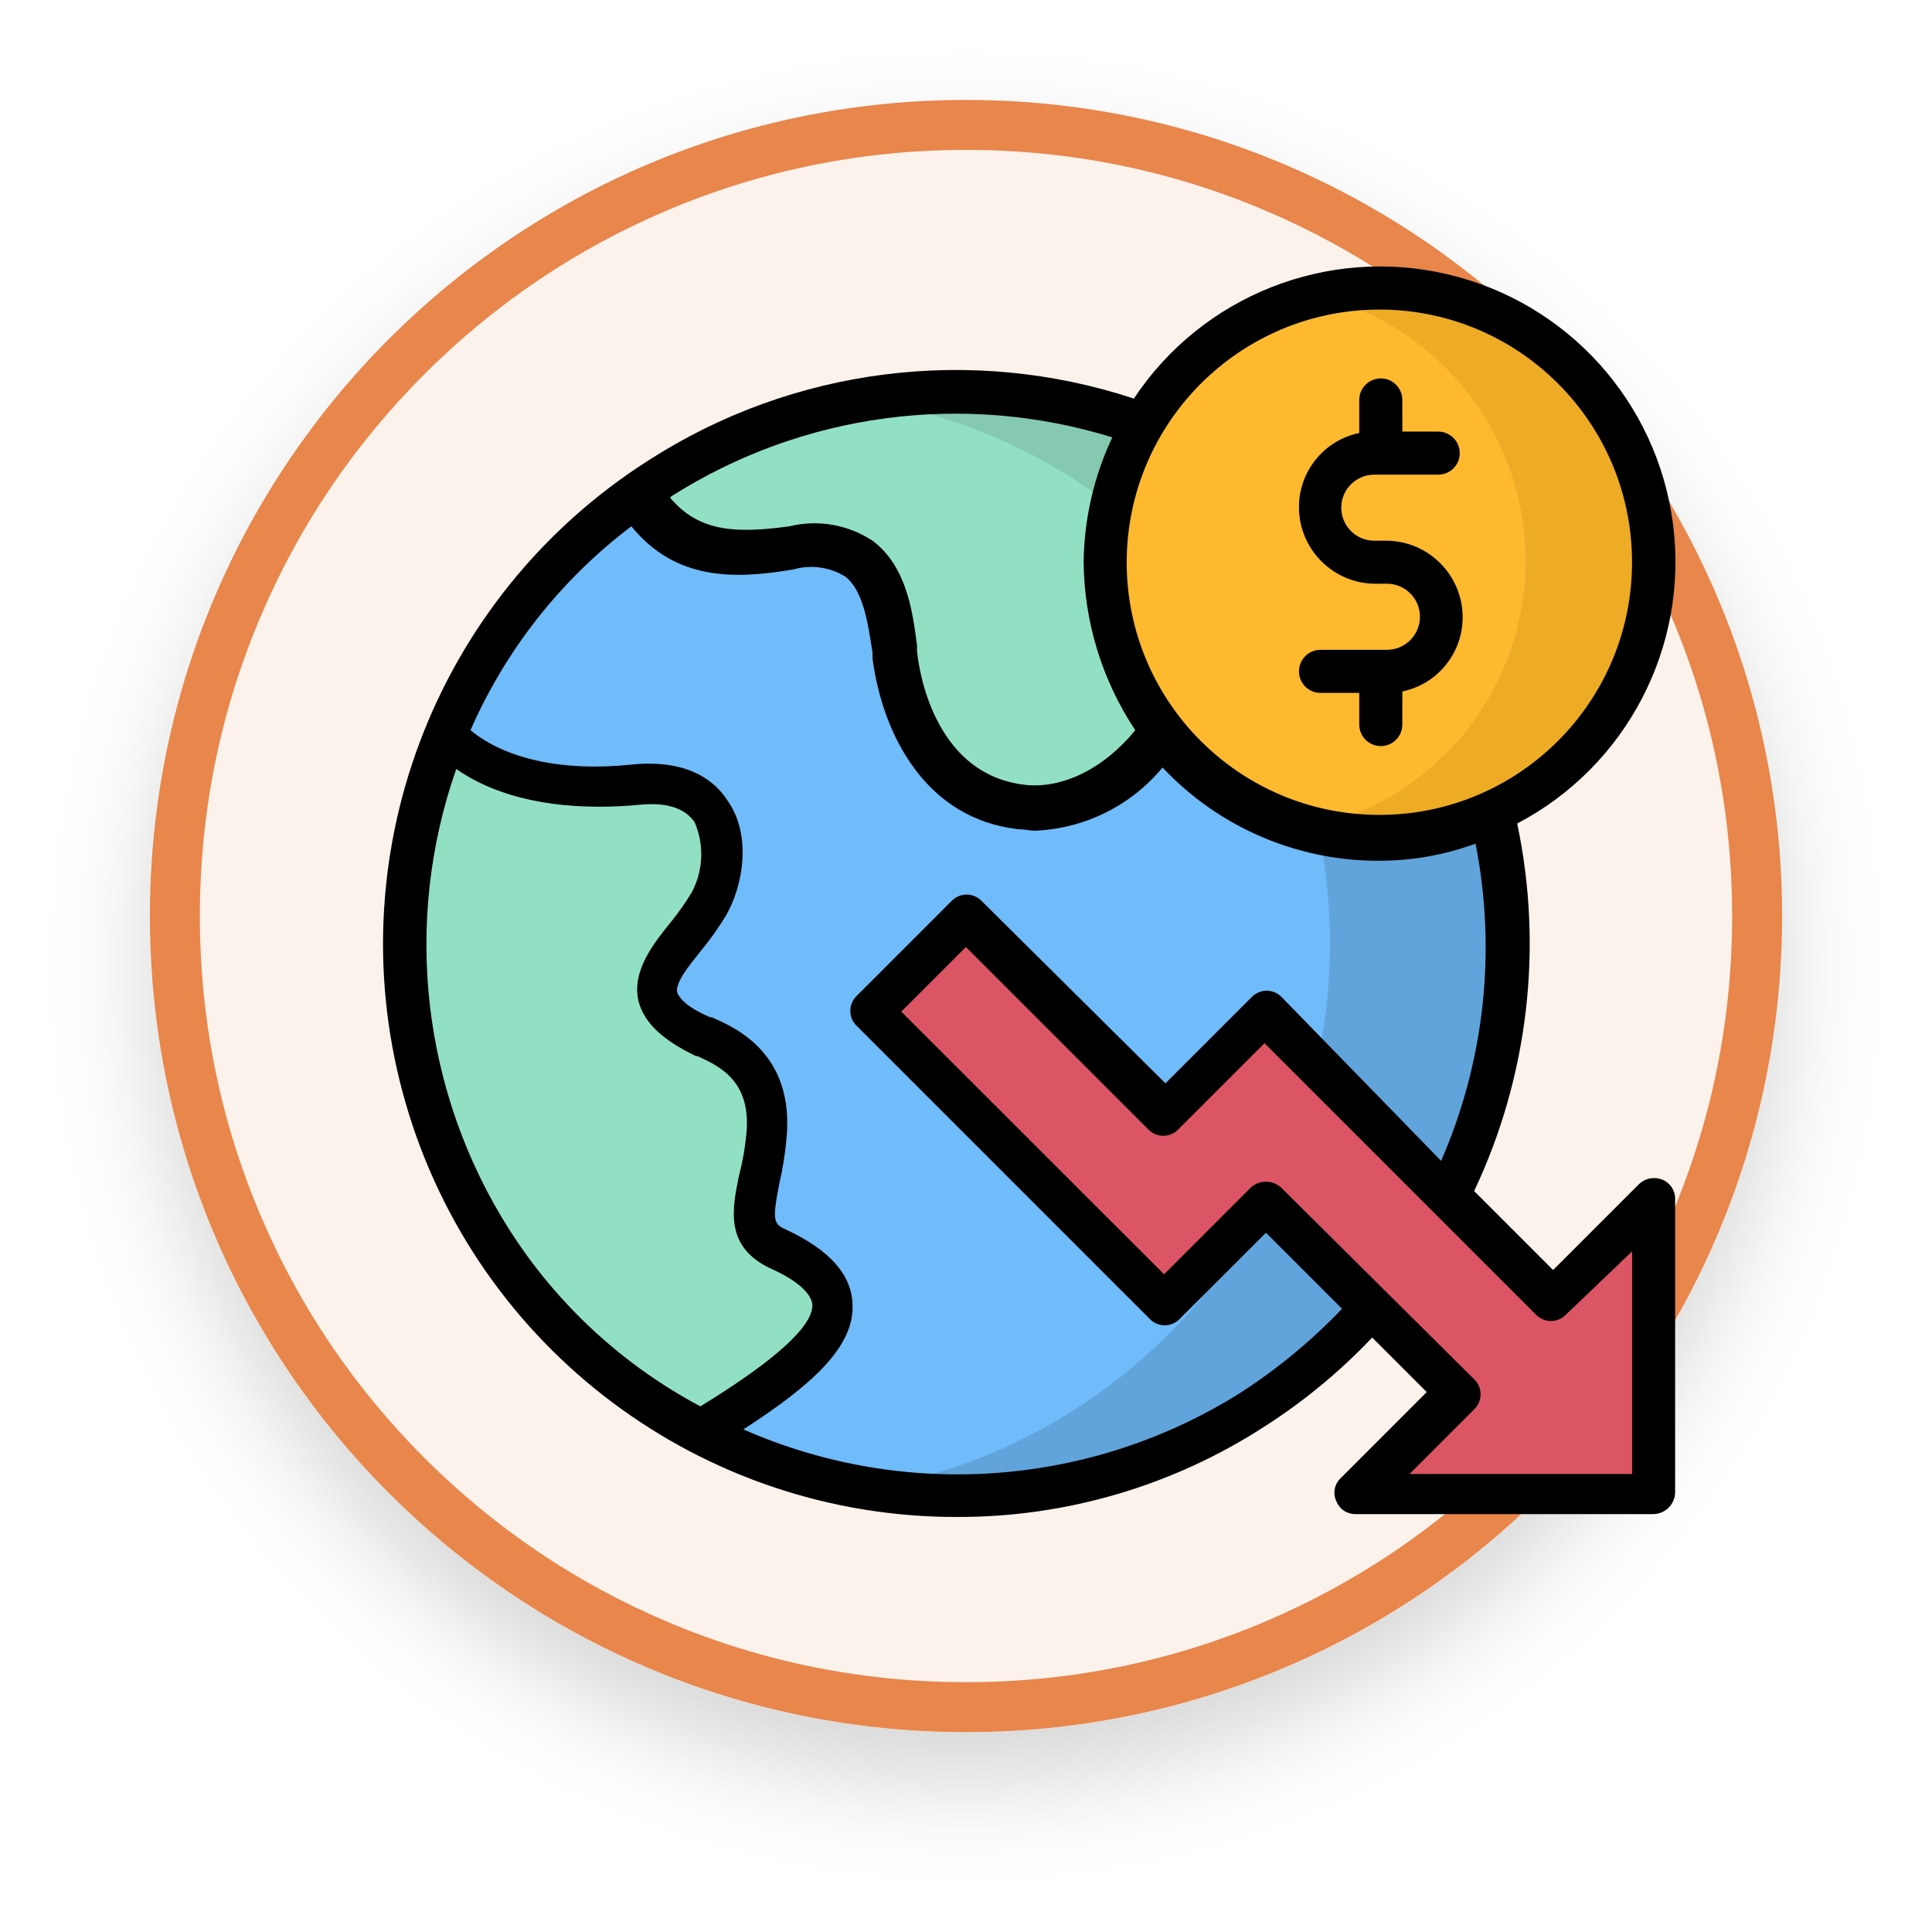
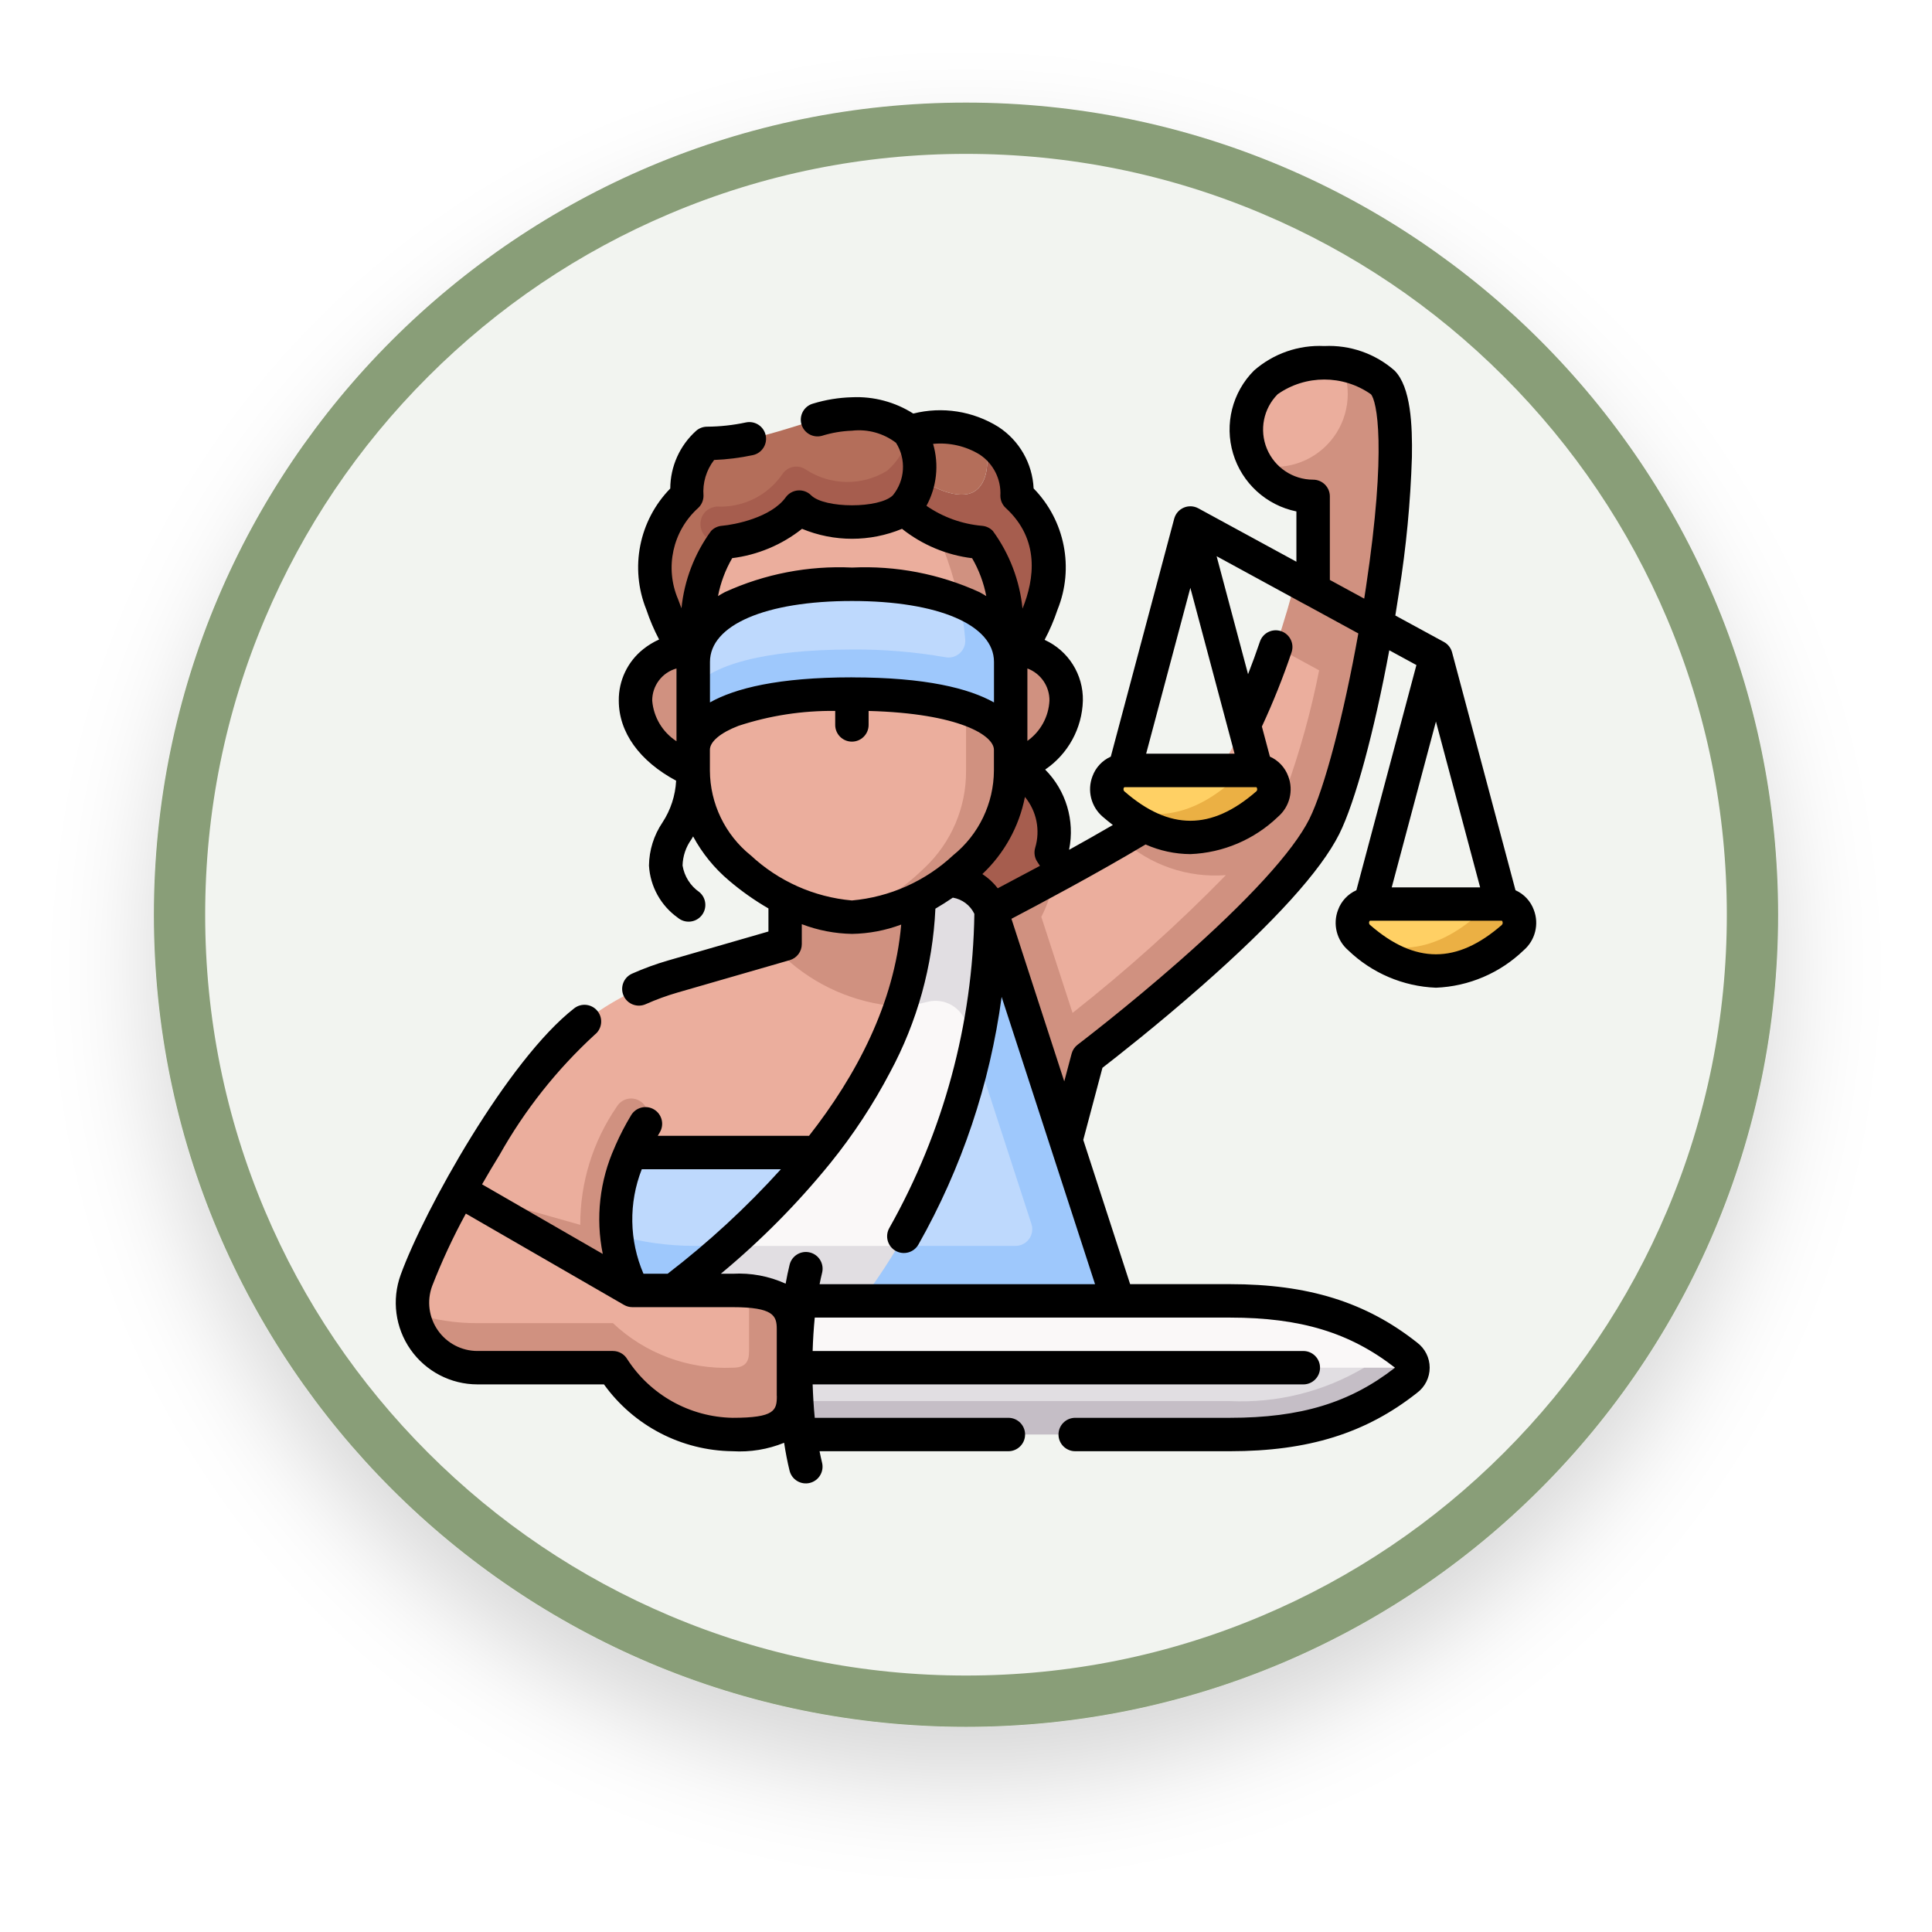
- <svg xmlns="http://www.w3.org/2000/svg" width="116" height="116" viewBox="0 0 116 116">
+ <svg xmlns="http://www.w3.org/2000/svg" width="113" height="113" viewBox="0 0 113 113">
  <defs>
-     <filter id="Trazado_978624" x="0" y="0" width="116" height="116" filterUnits="userSpaceOnUse">
+     <filter id="Trazado_982547" x="0" y="0" width="113" height="113" filterUnits="userSpaceOnUse">
      <feOffset dy="3" input="SourceAlpha" />
      <feGaussianBlur stdDeviation="3" result="blur" />
      <feFlood flood-opacity="0.161" />
      <feComposite operator="in" in2="blur" />
      <feComposite in="SourceGraphic" />
    </filter>
  </defs>
-   <g id="Grupo_1206979" data-name="Grupo 1206979" transform="translate(-158 -1159)">
-     <g id="Grupo_1205942" data-name="Grupo 1205942" transform="translate(-5 -2718)">
-       <g id="Grupo_1201782" data-name="Grupo 1201782" transform="translate(172 3883)">
-         <g id="Grupo_1171926" data-name="Grupo 1171926" transform="translate(0 0)">
-           <g id="Grupo_1171925" data-name="Grupo 1171925">
-             <g id="Grupo_1164524" data-name="Grupo 1164524">
-               <g id="Grupo_1144123" data-name="Grupo 1144123">
-                 <g transform="matrix(1, 0, 0, 1, -9, -6)" filter="url(#Trazado_978624)">
-                   <g id="Trazado_978624-2" data-name="Trazado 978624" transform="translate(9 6)" fill="#fcf2ec">
-                     <path d="M 49 96.5 C 42.587 96.5 36.366 95.245 30.511 92.768 C 24.855 90.376 19.775 86.951 15.412 82.588 C 11.05 78.225 7.625 73.145 5.232 67.489 C 2.756 61.634 1.5 55.413 1.5 49 C 1.5 42.587 2.756 36.366 5.232 30.511 C 7.625 24.855 11.05 19.775 15.412 15.412 C 19.775 11.05 24.855 7.625 30.511 5.232 C 36.366 2.756 42.587 1.5 49 1.5 C 55.413 1.5 61.634 2.756 67.489 5.232 C 73.145 7.625 78.225 11.05 82.588 15.412 C 86.951 19.775 90.376 24.855 92.768 30.511 C 95.245 36.366 96.5 42.587 96.5 49 C 96.5 55.413 95.245 61.634 92.768 67.489 C 90.376 73.145 86.951 78.225 82.588 82.588 C 78.225 86.951 73.145 90.376 67.489 92.768 C 61.634 95.245 55.413 96.5 49 96.5 Z" stroke="none" />
-                     <path d="M 49 3 C 42.789 3 36.765 4.216 31.096 6.614 C 25.618 8.93 20.699 12.248 16.473 16.473 C 12.248 20.699 8.93 25.618 6.614 31.096 C 4.216 36.765 3 42.789 3 49 C 3 55.211 4.216 61.235 6.614 66.905 C 8.93 72.382 12.248 77.302 16.473 81.527 C 20.699 85.753 25.618 89.07 31.096 91.387 C 36.765 93.784 42.789 95 49 95 C 55.211 95 61.235 93.784 66.905 91.387 C 72.382 89.07 77.302 85.753 81.527 81.527 C 85.753 77.302 89.07 72.382 91.387 66.905 C 93.784 61.235 95 55.211 95 49 C 95 42.789 93.784 36.765 91.387 31.096 C 89.07 25.618 85.753 20.699 81.527 16.473 C 77.302 12.248 72.382 8.93 66.905 6.614 C 61.235 4.216 55.211 3 49 3 M 49 0 C 76.062 0 98 21.938 98 49 C 98 76.062 76.062 98 49 98 C 21.938 98 0 76.062 0 49 C 0 21.938 21.938 0 49 0 Z" stroke="none" fill="#e8864c" />
+   <g id="Grupo_1222530" data-name="Grupo 1222530" transform="translate(9 6)">
+     <g id="Grupo_1208010" data-name="Grupo 1208010" transform="translate(0 0)">
+       <g id="Grupo_1202142" data-name="Grupo 1202142" transform="translate(0 0)">
+         <g id="Grupo_1201923" data-name="Grupo 1201923">
+           <g id="Grupo_1176928" data-name="Grupo 1176928" transform="translate(0)">
+             <g id="Grupo_1172322" data-name="Grupo 1172322">
+               <g id="Grupo_1164700" data-name="Grupo 1164700">
+                 <g id="Grupo_1160931" data-name="Grupo 1160931">
+                   <g id="Grupo_1160749" data-name="Grupo 1160749">
+                     <g id="Grupo_1158891" data-name="Grupo 1158891">
+                       <g id="Grupo_1157406" data-name="Grupo 1157406">
+                         <g id="Grupo_1155793" data-name="Grupo 1155793">
+                           <g id="Grupo_1154704" data-name="Grupo 1154704">
+                             <g id="Grupo_1150790" data-name="Grupo 1150790">
+                               <g id="Grupo_1154214" data-name="Grupo 1154214" transform="translate(0)">
+                                 <g id="Grupo_1152583" data-name="Grupo 1152583">
+                                   <g id="Grupo_1146973" data-name="Grupo 1146973">
+                                     <g id="Grupo_1146954" data-name="Grupo 1146954">
+                                       <g transform="matrix(1, 0, 0, 1, -9, -6)" filter="url(#Trazado_982547)">
+                                         <g id="Trazado_982547-2" data-name="Trazado 982547" transform="translate(9 6)" fill="#f2f4f0">
+                                           <path d="M 47.5 93.5 C 41.289 93.5 35.265 92.284 29.595 89.886 C 24.118 87.569 19.198 84.252 14.973 80.027 C 10.748 75.802 7.431 70.882 5.114 65.405 C 2.716 59.735 1.5 53.711 1.5 47.5 C 1.5 41.289 2.716 35.265 5.114 29.595 C 7.431 24.118 10.748 19.198 14.973 14.973 C 19.198 10.748 24.118 7.431 29.595 5.114 C 35.265 2.716 41.289 1.5 47.5 1.5 C 53.711 1.5 59.735 2.716 65.405 5.114 C 70.882 7.431 75.802 10.748 80.027 14.973 C 84.252 19.198 87.569 24.118 89.886 29.595 C 92.284 35.265 93.5 41.289 93.5 47.5 C 93.5 53.711 92.284 59.735 89.886 65.405 C 87.569 70.882 84.252 75.802 80.027 80.027 C 75.802 84.252 70.882 87.569 65.405 89.886 C 59.735 92.284 53.711 93.5 47.5 93.5 Z" stroke="none" />
+                                           <path d="M 47.5 3 C 41.491 3 35.664 4.176 30.18 6.496 C 24.881 8.737 20.122 11.946 16.034 16.034 C 11.946 20.121 8.737 24.881 6.496 30.179 C 4.176 35.664 3 41.491 3 47.5 C 3 53.509 4.176 59.336 6.496 64.82 C 8.737 70.119 11.946 74.878 16.034 78.966 C 20.122 83.054 24.881 86.263 30.18 88.504 C 35.664 90.824 41.491 92 47.5 92 C 53.509 92 59.336 90.824 64.82 88.504 C 70.119 86.263 74.878 83.054 78.966 78.966 C 83.054 74.878 86.263 70.119 88.504 64.82 C 90.824 59.336 92 53.509 92 47.5 C 92 41.491 90.824 35.664 88.504 30.179 C 86.263 24.881 83.054 20.121 78.966 16.034 C 74.878 11.946 70.119 8.737 64.82 6.496 C 59.336 4.176 53.509 3 47.5 3 M 47.5 0 C 73.734 0 95 21.266 95 47.5 C 95 73.733 73.734 95 47.5 95 C 21.266 95 0 73.733 0 47.5 C 0 21.266 21.266 0 47.5 0 Z" stroke="none" fill="#899e78" />
+                                         </g>
+                                       </g>
+                                     </g>
+                                   </g>
+                                 </g>
+                               </g>
+                             </g>
+                           </g>
+                         </g>
+                       </g>
+                     </g>
                  </g>
                </g>
              </g>
            </g>
          </g>
        </g>
      </g>
    </g>
-     <g id="Layer_35" transform="translate(175.994 1168.6)">
-       <g id="Grupo_1206978" data-name="Grupo 1206978" transform="translate(5.012 6.4)">
-         <g id="Grupo_1206969" data-name="Grupo 1206969" transform="translate(15.333 7.517)">
-           <path id="Trazado_1048858" data-name="Trazado 1048858" d="M54.35,35.446A16.392,16.392,0,0,1,50.9,25.361a15.874,15.874,0,0,1,2.241-8.275,32.972,32.972,0,0,0-29.05,3.276,11.231,11.231,0,0,0-1.293.862c2.414,3.879,5.862,3.707,9.224,3.189,5.517-.948,5.862,3.448,6.206,6.379.517,4.31,2.845,8.62,7.672,9.137,3.1.345,6.293-1.465,8.448-4.482Z" transform="translate(-22.8 -15.12)" fill="#92e0c4" fill-rule="evenodd" />
-         </g>
-         <g id="Grupo_1206970" data-name="Grupo 1206970" transform="translate(3.782 13.706)">
-           <path id="Trazado_1048859" data-name="Trazado 1048859" d="M69.568,64.366A33.231,33.231,0,0,0,72.241,41.35,16.469,16.469,0,0,1,52.5,36.523c-2.155,3.017-5.344,4.827-8.448,4.482-4.741-.517-7.069-4.827-7.672-9.137-.345-2.931-.69-7.327-6.206-6.379-3.362.6-6.81.69-9.224-3.189A32.732,32.732,0,0,0,9.4,36.7c2.586,2.758,7.068,3.448,11.379,3.1,5.948-.6,5.775,4.655,4.4,7.241-1.552,2.758-5.948,5.431-.345,7.931,1.379.6,4.224,1.81,3.793,6.12-.345,3.62-1.724,5.6.69,6.724,6.81,3.189,1.638,7.155-4.741,10.948a33.135,33.135,0,0,0,33.274-1.379,32.275,32.275,0,0,0,7.068-6.12l-6.379-6.379L52.414,71l-17.5-17.671L40.6,47.643l11.9,11.9,6.12-6.12Z" transform="translate(-9.4 -22.3)" fill="#70bbfa" fill-rule="evenodd" />
-         </g>
-         <g id="Grupo_1206971" data-name="Grupo 1206971" transform="translate(1.268 27.929)">
-           <path id="Trazado_1048860" data-name="Trazado 1048860" d="M28.22,63.195c.431-4.31-2.414-5.517-3.793-6.12-5.6-2.5-1.207-5.172.345-7.931,1.465-2.5,1.552-7.758-4.4-7.241-4.31.431-8.793-.259-11.379-3.1A33.214,33.214,0,0,0,11.67,69.315a32.5,32.5,0,0,0,12.5,11.465C30.548,76.9,35.72,72.936,28.91,69.832c-2.414-1.121-1.121-3.017-.69-6.637Z" transform="translate(-6.483 -38.8)" fill="#92e0c4" fill-rule="evenodd" />
-         </g>
-         <g id="Grupo_1206972" data-name="Grupo 1206972" transform="translate(29.039 7.566)">
-           <path id="Trazado_1048861" data-name="Trazado 1048861" d="M67.233,24.593A33.109,33.109,0,0,0,38.7,15.628,33.144,33.144,0,0,1,59.992,28.644c1.638-1.81,4.31-2.155,6.982-3.879Z" transform="translate(-38.7 -15.178)" fill="#84c9b0" fill-rule="evenodd" />
-         </g>
-         <g id="Grupo_1206973" data-name="Grupo 1206973" transform="translate(29.125 16.982)">
-           <path id="Trazado_1048862" data-name="Trazado 1048862" d="M72.074,31.962A35.237,35.237,0,0,0,67.333,26.1l-.259.172C64.4,28,61.73,28.255,60.092,30.151c.431.6.862,1.207,1.293,1.9A33.171,33.171,0,0,1,51.213,77.735,32.241,32.241,0,0,1,38.8,82.476,33.1,33.1,0,0,0,72.074,31.962Z" transform="translate(-38.8 -26.1)" fill="#60a4db" fill-rule="evenodd" />
-         </g>
-         <g id="Grupo_1206974" data-name="Grupo 1206974" transform="translate(43.349 1.293)">
-           <path id="Trazado_1048863" data-name="Trazado 1048863" d="M88.229,24.364a16.458,16.458,0,0,0-30.688-8.275A16.728,16.728,0,0,0,55.3,24.364,16.41,16.41,0,0,0,78.488,39.277a16.228,16.228,0,0,0,9.741-14.913Z" transform="translate(-55.3 -7.9)" fill="#ffb92f" fill-rule="evenodd" />
-         </g>
-         <g id="Grupo_1206975" data-name="Grupo 1206975" transform="translate(56.02 1.293)">
-           <path id="Trazado_1048864" data-name="Trazado 1048864" d="M90.257,24.364A16.463,16.463,0,0,0,73.793,7.9,18.261,18.261,0,0,0,70,8.331a16.4,16.4,0,0,1,0,31.894,18.261,18.261,0,0,0,3.793.431A16.209,16.209,0,0,0,90.257,24.364Z" transform="translate(-70 -7.9)" fill="#edab26" fill-rule="evenodd" />
-         </g>
-         <g id="Grupo_1206976" data-name="Grupo 1206976" transform="translate(29.298 39.049)">
-           <path id="Trazado_1048865" data-name="Trazado 1048865" d="M56.585,63.51,44.775,51.7,39,57.389,56.585,74.974l6.12-6.12,6.379,6.379L74.256,80.4l-6.12,6.034H85.98V68.6l-6.034,6.12-6.293-6.293L62.705,57.475Z" transform="translate(-39 -51.7)" fill="#db5565" fill-rule="evenodd" />
-         </g>
-         <g id="Grupo_1206977" data-name="Grupo 1206977">
-           <path id="Trazado_1048866" data-name="Trazado 1048866" d="M81.807,61.224a1.315,1.315,0,0,0-1.379.259l-5.172,5.172-4.741-4.741A34.806,34.806,0,0,0,73.1,39.846,17.737,17.737,0,1,0,50.085,14.331a34.1,34.1,0,0,0-29.136,3.707A34.409,34.409,0,0,0,39.482,81.481a33.768,33.768,0,0,0,18.447-5.431,34.376,34.376,0,0,0,6.465-5.344l3.276,3.276L62.5,79.154a1.192,1.192,0,0,0-.259,1.379,1.22,1.22,0,0,0,1.207.776H81.29a1.326,1.326,0,0,0,1.293-1.293V62.345a1.227,1.227,0,0,0-.776-1.121ZM64.825,8.986A15.171,15.171,0,1,1,49.654,24.157,15.194,15.194,0,0,1,64.825,8.986ZM48.792,16.658a18.069,18.069,0,0,0-1.724,7.5,18.567,18.567,0,0,0,3.1,10.086c-1.9,2.327-4.4,3.534-6.637,3.276-5.172-.6-6.293-6.293-6.465-8.017v-.345c-.259-1.983-.6-4.741-2.672-6.293a6.33,6.33,0,0,0-5-.862c-3.189.431-5.431.345-7.155-1.724l.086-.086a31.826,31.826,0,0,1,26.464-3.534Zm-36.2,47.583A31.921,31.921,0,0,1,9.4,36.57c3.448,2.414,8.189,2.414,10.948,2.155q2.457-.259,3.362,1.034a4.862,4.862,0,0,1-.172,4.224,16.039,16.039,0,0,1-1.207,1.724c-1.121,1.379-2.414,3.017-1.983,4.827.345,1.293,1.465,2.327,3.448,3.276h.086c1.293.6,3.276,1.465,2.931,4.741a15.319,15.319,0,0,1-.431,2.414c-.431,2.069-.862,4.31,1.9,5.6,1.552.69,2.414,1.465,2.5,2.155.086,1.81-4.482,4.741-6.724,6.12a30.672,30.672,0,0,1-11.465-10.6ZM56.55,73.982a31.922,31.922,0,0,1-29.912,2.241c4.138-2.672,6.724-5,6.551-7.586-.086-1.724-1.379-3.189-3.965-4.4-.776-.345-.862-.517-.431-2.758a19.277,19.277,0,0,0,.431-2.672c.517-5.172-3.1-6.724-4.482-7.327h-.086c-1.638-.69-1.9-1.293-1.983-1.465-.172-.6.776-1.724,1.465-2.586A17.851,17.851,0,0,0,25.6,45.363c1.034-1.81,1.552-4.827.086-6.9-.776-1.207-2.414-2.5-5.775-2.155-4.138.431-7.586-.345-9.655-2.069A30.87,30.87,0,0,1,19.914,22c2.672,3.276,6.206,3.189,9.741,2.586a3.886,3.886,0,0,1,3.1.431c1.121.862,1.379,2.931,1.638,4.569v.345c.6,4.569,3.189,9.655,8.793,10.258.345,0,.6.086.948.086a10.479,10.479,0,0,0,7.672-3.793,17.769,17.769,0,0,0,12.93,5.6A16.787,16.787,0,0,0,70.6,41.053,32.093,32.093,0,0,1,68.532,60.1l-9.568-9.827a1.25,1.25,0,0,0-1.81,0l-5.172,5.172L40.948,44.5a1.249,1.249,0,0,0-1.81,0L33.448,50.19a1.25,1.25,0,0,0,0,1.81L51.033,69.585a1.249,1.249,0,0,0,1.81,0l5.172-5.172,4.569,4.569a33.842,33.842,0,0,1-6.034,5ZM80,78.9H66.636l3.879-3.879a1.25,1.25,0,0,0,0-1.81L58.964,61.741a1.353,1.353,0,0,0-1.9,0L51.9,66.913,36.12,51.138,40,47.259,50.947,58.207a1.25,1.25,0,0,0,1.81,0l5.172-5.172L74.221,69.327a1.25,1.25,0,0,0,1.81,0L80,65.534Z" transform="translate(-5.012 -6.4)" />
-           <path id="Trazado_1048867" data-name="Trazado 1048867" d="M73.972,30.492H70.093a1.293,1.293,0,0,0,0,2.586H72.42v1.9a1.293,1.293,0,1,0,2.586,0V32.992a4.543,4.543,0,0,0,3.62-4.482,4.6,4.6,0,0,0-4.569-4.569h-.69a1.983,1.983,0,1,1,0-3.965h3.793a1.293,1.293,0,0,0,0-2.586H75.006v-1.9a1.293,1.293,0,0,0-2.586,0v1.983a4.543,4.543,0,0,0-3.62,4.482,4.6,4.6,0,0,0,4.569,4.569h.69a1.984,1.984,0,1,1-.086,3.965Z" transform="translate(-13.814 -7.476)" />
-         </g>
+     <g id="blindfold_6333063_1_" data-name="blindfold_6333063 (1)" transform="translate(14.147 13.554)">
+       <g id="Grupo_1222685" data-name="Grupo 1222685" transform="translate(0.976 1.662)">
+         <path id="Trazado_1175797" data-name="Trazado 1175797" d="M239.238,191.93a4.206,4.206,0,1,0-7.45,1.239,4.206,4.206,0,1,0,7.45-1.239Z" transform="translate(-201.881 -163.284)" fill="#a65d4e" />
+         <path id="Trazado_1175798" data-name="Trazado 1175798" d="M111.017,143.743c-1.632-.742-3.375-2.127-3.375-4.089a3.155,3.155,0,0,1,3.375-3.028h18.567a3.044,3.044,0,0,1,3.244,3.028c0,1.962-1.612,3.347-3.244,4.089Z" transform="translate(-94.592 -119.892)" fill="#d09180" />
+         <path id="Trazado_1175799" data-name="Trazado 1175799" d="M387.392,8.26a5.436,5.436,0,0,0-4.411,1.072,3.909,3.909,0,0,0-.568,4.807C387.4,16.478,389.656,10.524,387.392,8.26Z" transform="translate(-333.064 -8.187)" fill="#ebae9d" />
+         <path id="Trazado_1175800" data-name="Trazado 1175800" d="M80.212,135.661H76.3a36.222,36.222,0,0,1-3.291,7.237,5.4,5.4,0,0,1-1.263,1.177s-.441,2.844-4.462,2.844c-1.342.782-2.732,1.554-3.952,2.218l-4.656,4.107H46.954l-5.91,1.706a15.37,15.37,0,0,0-5.173,2.634c-2.369,1.842-5.232,6.117-7.316,9.887l18.284,7.817L64.413,158.9c2.081-1.664,11.283-8.85,13.167-12.72a38.739,38.739,0,0,0,2.632-10.515Z" transform="translate(-25.809 -119.053)" fill="#ebae9d" />
+         <path id="Trazado_1175801" data-name="Trazado 1175801" d="M82.557,9.82a4.341,4.341,0,0,0-2.419-1.072,4.267,4.267,0,0,1-4.979,5.878,3.907,3.907,0,0,0,3.332,1.866A54.884,54.884,0,0,1,76.3,25.283l2.54,1.383A48.28,48.28,0,0,1,76.891,33.7H71.75a50.859,50.859,0,0,1-4.462,2.844,8.113,8.113,0,0,0,6.1,2.1,92.943,92.943,0,0,1-8.97,8.059L62.59,41.082a7.036,7.036,0,0,0,.746-2.323c-2.086,1.135-3.677,1.952-3.677,1.952l-4.226-2.375-7.833.435V42.68l-.646.186c.2.209.408.4.611.573a10.9,10.9,0,0,0,6.557,2.878,7.56,7.56,0,0,0,2.467-.463V57.749L38.566,54.87a14.355,14.355,0,0,1,.872-1.68.977.977,0,1,0-1.674-1.008A12.129,12.129,0,0,0,35.625,59.1l-7.07-2V64.91H61.17l4.138-15.572S76.689,40.706,79.143,35.8c2.29-4.579,5.652-23.739,3.413-25.978Z" transform="translate(-25.809 -8.675)" fill="#d09180" />
+         <path id="Trazado_1175802" data-name="Trazado 1175802" d="M110.51,368.219v-5.46H99.577a9.4,9.4,0,0,0-.824,4.826l2.236,1.937Z" transform="translate(-86.82 -316.564)" fill="#bed9fd" />
+         <path id="Trazado_1175803" data-name="Trazado 1175803" d="M99.071,399.8a10.515,10.515,0,0,0,.933,3.24l1.694.528,9.129-2.079v-1.055h-7.2A16.725,16.725,0,0,1,99.071,399.8Z" transform="translate(-87.138 -348.78)" fill="#9ec8fc" />
+         <path id="Trazado_1175804" data-name="Trazado 1175804" d="M164.384,285.148l-.939-8.1-4.375,2.61c-1.35,3.968-4.232,8.838-10.1,14.018l11.281,1.3A29.674,29.674,0,0,0,164.384,285.148Z" transform="translate(-130.534 -242.016)" fill="#faf8f8" />
+         <path id="Trazado_1175805" data-name="Trazado 1175805" d="M230.382,249.042l1.434,4.416v-11.1a2.68,2.68,0,0,0-2.515-1.756,2.591,2.591,0,0,0-1.6.81l-.106.309a19.388,19.388,0,0,1-1.089,6.238,7.209,7.209,0,0,0,1.58-.252A1.886,1.886,0,0,1,230.382,249.042Z" transform="translate(-197.967 -210.326)" fill="#e1dee2" />
+         <path id="Trazado_1175806" data-name="Trazado 1175806" d="M134.393,404.665H123.112q-1.464,1.291-3.181,2.606l-.692.528,9.6,2.994,5.55-4.825Z" transform="translate(-104.679 -353.01)" fill="#e1dee2" />
+         <path id="Trazado_1175807" data-name="Trazado 1175807" d="M235.065,329.763l-5.011-12.719a38.613,38.613,0,0,1-4.5,11.416Z" transform="translate(-197.143 -276.805)" fill="#bed9fd" />
+         <path id="Trazado_1175808" data-name="Trazado 1175808" d="M19.2,388.875a9.59,9.59,0,0,0,7.005,2.606,2.117,2.117,0,0,0,2.259-2.259l-1.3-3.53c-.3-.023-.625-.032-.956-.032H20.347l-10.12-5.843a41,41,0,0,0-2.515,5.259,3.779,3.779,0,0,0-.181,1.91,4.49,4.49,0,0,0,3.752,1.888Z" transform="translate(-7.48 -331.399)" fill="#ebae9d" />
+         <path id="Trazado_1175809" data-name="Trazado 1175809" d="M27.5,424.909v3.53c0,.577-.181.956-.956.956a9.589,9.589,0,0,1-7.005-2.606H11.614a11.9,11.9,0,0,1-3.752-.585,3.8,3.8,0,0,0,3.752,3.191h7.922a8.553,8.553,0,0,0,7.005,3.908c2.165,0,3.562-.292,3.562-2.259v-3.909C30.1,425.5,29,425.023,27.5,424.909Z" transform="translate(-7.812 -370.616)" fill="#d09180" />
+         <path id="Trazado_1175810" data-name="Trazado 1175810" d="M326.88,192.387a1.03,1.03,0,0,0,0-1.177H320.24a1.111,1.111,0,0,0-.633,1.965C322.3,194.809,324.583,194.385,326.88,192.387Z" transform="translate(-278.598 -167.365)" fill="#ffd064" />
+         <path id="Trazado_1175811" data-name="Trazado 1175811" d="M330.589,191.21h-1.074a1.13,1.13,0,0,1-.377.662c-2.3,2-4.588,2.386-6.9,1.3,2.979,2.592,6,2.592,8.982,0A1.111,1.111,0,0,0,330.589,191.21Z" transform="translate(-281.233 -167.365)" fill="#ebb044" />
+         <path id="Trazado_1175812" data-name="Trazado 1175812" d="M437.122,252.387a1.029,1.029,0,0,0,0-1.177h-6.641a1.111,1.111,0,0,0-.633,1.965C432.543,254.809,434.825,254.385,437.122,252.387Z" transform="translate(-374.477 -219.548)" fill="#ffd064" />
+         <path id="Trazado_1175813" data-name="Trazado 1175813" d="M440.831,251.21h-1.074a1.13,1.13,0,0,1-.377.662c-2.3,2-4.588,2.386-6.9,1.3,2.979,2.592,6,2.592,8.982,0A1.111,1.111,0,0,0,440.831,251.21Z" transform="translate(-377.112 -219.548)" fill="#ebb044" />
+         <path id="Trazado_1175814" data-name="Trazado 1175814" d="M150.806,78.57V72.215c0-4.3-1.662-8.223-4.507-10.229a19.743,19.743,0,0,0-3.473-.3c-6.351,0-9.283,2.721-9.283,2.721v7.8l.709.3s-.709,1.209-.709,4.843v1.21a7.389,7.389,0,0,0,2.727,5.7,10.9,10.9,0,0,0,6.557,2.878,10.479,10.479,0,0,0,5.544-2.878A7.728,7.728,0,0,0,150.806,78.57Z" transform="translate(-117.118 -54.719)" fill="#ebae9d" />
+         <path id="Trazado_1175815" data-name="Trazado 1175815" d="M214.081,66.392a12.1,12.1,0,0,0-5.81-2.424,19.342,19.342,0,0,1,3.2,10.229v6.354a7.728,7.728,0,0,1-2.436,5.7,14.681,14.681,0,0,1-4.241,2.878,10.9,10.9,0,0,0,6.557-2.878,7.389,7.389,0,0,0,2.727-5.7v-1.21c0-3.634-.709-4.843-.709-4.843l.709-.3Z" transform="translate(-179.091 -56.701)" fill="#d09180" />
+         <path id="Trazado_1175816" data-name="Trazado 1175816" d="M142.826,112.741a35.5,35.5,0,0,1,7.981.762s0-3.513-1.689-4.884a16.763,16.763,0,0,0-6.292-1c-6.253,0-9.283,2.013-9.283,4.541v1.543C135.183,112.963,137.582,112.741,142.826,112.741Z" transform="translate(-117.119 -94.666)" fill="#bed9fd" />
+         <path id="Trazado_1175817" data-name="Trazado 1175817" d="M152.109,118.825c0-1.441-.987-2.714-2.992-3.543a16.994,16.994,0,0,1,.333,2.233.977.977,0,0,1-1.153,1.039,30.414,30.414,0,0,0-5.472-.452c-5.244,0-8.3.945-9.283,2.267v3.6c0-1.817,3.031-3.263,9.283-3.263s9.283,1.446,9.283,3.263Z" transform="translate(-117.118 -101.329)" fill="#9ec8fc" />
+         <path id="Trazado_1175818" data-name="Trazado 1175818" d="M235.038,45.006a3.665,3.665,0,0,0-2-3.43c.448,1.314.307,2.7-.522,3.19s-2.486-.092-3.921-1.345l-.134,2.245c1.315,1.827,4.448,2.068,4.448,2.068,1.243,1.311,1.753,5.067,1.753,6.988C234.661,54.722,239.37,48.992,235.038,45.006Z" transform="translate(-199.67 -37.226)" fill="#a65d4e" />
+         <path id="Trazado_1175819" data-name="Trazado 1175819" d="M233.41,40.785c.828-.493.969-1.875.522-3.19a5.443,5.443,0,0,0-4.316-.273l-.126,2.118C230.924,40.694,232.58,41.28,233.41,40.785Z" transform="translate(-200.565 -33.246)" fill="#b46e5a" />
+         <path id="Trazado_1175820" data-name="Trazado 1175820" d="M124.807,35.465c1.626,1.285,4.977,1.228,5.959,0a3.783,3.783,0,0,0,.653-3.217,4.337,4.337,0,0,0-3.343-1.083c-2.208,0-5.018,1.723-8.471,1.723a3.8,3.8,0,0,0-1.19,3.063c-4.332,3.986.377,9.716.377,9.716,0-1.921.509-5.677,1.753-6.988C120.545,38.679,123.669,37.747,124.807,35.465Z" transform="translate(-102.369 -28.171)" fill="#b46e5a" />
+         <path id="Trazado_1175821" data-name="Trazado 1175821" d="M148.959,39.479a3.92,3.92,0,0,1-1.3,2.249,4.436,4.436,0,0,1-4.744-.08.976.976,0,0,0-1.366.265,4.386,4.386,0,0,1-3.839,1.9c-1.373.144-1.283,2.2.379,2.1,0,0,3.133-.241,4.448-2.068,1.176,1.176,5.007,1.158,6.166,0A3.6,3.6,0,0,0,148.959,39.479Z" transform="translate(-119.908 -35.402)" fill="#a65d4e" />
+         <path id="Trazado_1175822" data-name="Trazado 1175822" d="M210.607,278.594l-7.962-24.511a38.537,38.537,0,0,1-.939,8.2L205,272.423a.977.977,0,0,1-.929,1.278h-6.862c-.521.873-1.087,1.743-1.709,2.606l-2.538,3.522,3.193,1Z" transform="translate(-168.795 -222.047)" fill="#9ec8fc" />
+         <path id="Trazado_1175823" data-name="Trazado 1175823" d="M215.279,432.543c-2.824-2.234-5.94-3.2-10.339-3.2H179.791a29.813,29.813,0,0,0-.245,3.909l25.393,1.954,10.709-1.954A.9.9,0,0,0,215.279,432.543Z" transform="translate(-157.128 -374.471)" fill="#faf8f8" />
+         <path id="Trazado_1175824" data-name="Trazado 1175824" d="M212.794,459.341H179.546c0,.657.02,1.313.059,1.954,0,0,21.094,1.3,25.335,1.3A10.938,10.938,0,0,0,212.794,459.341Z" transform="translate(-157.128 -400.563)" fill="#e1dee2" />
+         <path id="Trazado_1175825" data-name="Trazado 1175825" d="M213.186,459.341a14.133,14.133,0,0,1-7.854,1.954H180c.041.674.1,1.332.187,1.954h25.148c4.4,0,7.515-.968,10.339-3.2a.9.9,0,0,0,.37-.707Z" transform="translate(-157.521 -400.563)" fill="#c5bec6" />
+       </g>
+       <g id="Grupo_1222686" data-name="Grupo 1222686" transform="translate(0.002 0.685)">
+         <path id="Trazado_1175826" data-name="Trazado 1175826" d="M66.564,33.664a2.016,2.016,0,0,0-1.072-1.149L61.783,18.6a.977.977,0,0,0-.477-.607l-2.842-1.547q.113-.688.218-1.382a62.565,62.565,0,0,0,.752-7.881c.031-1.854-.057-4.105-1.019-5.067A5.811,5.811,0,0,0,54.308.685,5.811,5.811,0,0,0,50.2,2.116a4.887,4.887,0,0,0,2.478,8.243V13.3l-5.737-3.123a.977.977,0,0,0-1.411.607L41.822,24.7a2.016,2.016,0,0,0-1.072,1.149,2.119,2.119,0,0,0,.593,2.362c.2.173.4.334.6.487-.848.494-1.718.986-2.552,1.448l-.007-.012a5.178,5.178,0,0,0-1.4-4.677,5.044,5.044,0,0,0,2.205-4.031A3.819,3.819,0,0,0,37.95,17.87a11.687,11.687,0,0,0,.758-1.77,6.6,6.6,0,0,0-1.4-7.086,4.548,4.548,0,0,0-2.06-3.6,6.436,6.436,0,0,0-4.979-.779,6.149,6.149,0,0,0-3.583-.954,8.575,8.575,0,0,0-2.276.37.977.977,0,1,0,.516,1.885,6.787,6.787,0,0,1,1.76-.3,3.57,3.57,0,0,1,2.575.71,2.632,2.632,0,0,1-.184,3.068c-.782.782-4,.782-4.784,0a.977.977,0,0,0-1.484.12c-.855,1.187-2.984,1.6-3.73,1.665a.977.977,0,0,0-.634.3,9.214,9.214,0,0,0-1.734,4.524c-.069-.172-.135-.349-.2-.532a4.7,4.7,0,0,1,1.17-5.328A.977.977,0,0,0,18,9.442a3.032,3.032,0,0,1,.621-2.093,13.476,13.476,0,0,0,2.258-.282.977.977,0,0,0-.395-1.914,11.171,11.171,0,0,1-2.272.249.977.977,0,0,0-.642.24,4.562,4.562,0,0,0-1.514,3.376,6.6,6.6,0,0,0-1.4,7.082,11.657,11.657,0,0,0,.747,1.749,4.339,4.339,0,0,0-.923.562,3.788,3.788,0,0,0-1.435,3.012c0,1.858,1.214,3.539,3.354,4.685a4.916,4.916,0,0,1-.8,2.445,4.6,4.6,0,0,0-.788,2.52A4.025,4.025,0,0,0,16.5,34.124a.977.977,0,1,0,1.258-1.5,2.351,2.351,0,0,1-.983-1.555,2.739,2.739,0,0,1,.523-1.539l.094-.163a8.89,8.89,0,0,0,2.106,2.588,15.568,15.568,0,0,0,2.3,1.624v1.349L15.94,36.62a16.425,16.425,0,0,0-2.12.774.977.977,0,1,0,.8,1.785,14.449,14.449,0,0,1,1.867-.682l6.556-1.893a.977.977,0,0,0,.706-.939V34.5a8.649,8.649,0,0,0,2.939.568,8.6,8.6,0,0,0,2.875-.545c-.4,4.63-2.634,8.834-5.391,12.356H15.326c.039-.066.076-.132.116-.2a.977.977,0,1,0-1.674-1.008,15.126,15.126,0,0,0-.908,1.748.953.953,0,0,0-.052.125,10.225,10.225,0,0,0-.7,6.243L5.048,49.717c.332-.58.675-1.159,1.023-1.723a28.447,28.447,0,0,1,5.567-7.03.977.977,0,1,0-1.2-1.543C6.556,42.441,1.66,51.227.289,55.005a4.778,4.778,0,0,0,4.489,6.412h7.4a9.4,9.4,0,0,0,7.522,3.909,6.893,6.893,0,0,0,3.015-.494c.088.578.194,1.128.319,1.633a.977.977,0,1,0,1.9-.47c-.053-.214-.1-.438-.147-.669H35.832a.977.977,0,0,0,0-1.954H24.507c-.063-.631-.1-1.288-.124-1.954h28.7a.977.977,0,0,0,0-1.954h-28.7c.02-.666.062-1.323.124-1.954H48.787c4.131,0,7.026.878,9.657,2.931-2.63,2.054-5.525,2.931-9.657,2.931H39.74a.977.977,0,0,0,0,1.954h9.047c4.586,0,7.961-1.053,10.945-3.413a1.834,1.834,0,0,0,0-2.946c-2.984-2.36-6.36-3.413-10.945-3.413H42.953l-2.741-8.437L41.334,42.9c.787-.608,3.2-2.494,5.784-4.768,4.278-3.762,6.992-6.759,8.067-8.907.933-1.867,2.052-6.032,2.925-10.745l1.587.864L56.186,32.515a2.016,2.016,0,0,0-1.072,1.149,2.119,2.119,0,0,0,.593,2.362,7.841,7.841,0,0,0,5.132,2.19,7.84,7.84,0,0,0,5.132-2.19,2.118,2.118,0,0,0,.593-2.362ZM54.634,9.479a.977.977,0,0,0-.977-.977,2.931,2.931,0,0,1-2.073-5,4.751,4.751,0,0,1,5.448,0c.34.354.951,3.075-.288,11.309q-.049.324-.1.648l-2.01-1.094Zm-8.159,5.348,2.586,9.7H43.89ZM50.384,26.6a.158.158,0,0,1-.059.138c-2.627,2.285-5.073,2.285-7.7,0a.158.158,0,0,1-.059-.138.131.131,0,0,1,.051-.112h7.724A.173.173,0,0,1,50.384,26.6ZM35.21,32.4a3.681,3.681,0,0,0-.9-.832,8.415,8.415,0,0,0,2.49-4.51,3.221,3.221,0,0,1,.6,2.973.977.977,0,0,0,.142.849c.048.067.093.137.136.208C36.668,31.628,35.8,32.087,35.21,32.4ZM26.684,20.063c-4.323,0-6.845.646-8.306,1.465V19.161h0c0-2.165,3.26-3.564,8.306-3.564s8.306,1.4,8.306,3.564v2.369c-1.461-.819-3.984-1.465-8.306-1.465ZM36.944,23.78V19.543a1.985,1.985,0,0,1,1.29,1.881A3.076,3.076,0,0,1,36.944,23.78ZM34.163,7.039a2.707,2.707,0,0,1,1.2,2.4.977.977,0,0,0,.316.719c2,1.836,1.681,4.153.979,5.885A9.251,9.251,0,0,0,34.923,11.5a.982.982,0,0,0-.632-.3A6.756,6.756,0,0,1,31.04,10.03a4.764,4.764,0,0,0,.388-3.622,4.412,4.412,0,0,1,2.735.63Zm-14.5,6.054a8.218,8.218,0,0,0,4.1-1.717,7.634,7.634,0,0,0,5.848,0,8.219,8.219,0,0,0,4.1,1.719,7.078,7.078,0,0,1,.828,2.216c-.13-.08-.263-.158-.4-.232a16.081,16.081,0,0,0-7.446-1.437,16.08,16.08,0,0,0-7.445,1.437c-.139.074-.272.152-.4.232a7.078,7.078,0,0,1,.828-2.216ZM15,21.424a1.944,1.944,0,0,1,1.42-1.88V23.8A3.135,3.135,0,0,1,15,21.424Zm5.756,9.046a6.408,6.408,0,0,1-2.382-4.957V24.3c0-.477.624-1,1.669-1.4a17.436,17.436,0,0,1,5.66-.873v.819a.977.977,0,0,0,1.954,0v-.818c5.317.142,7.329,1.438,7.329,2.272v1.21a6.408,6.408,0,0,1-2.382,4.957,9.965,9.965,0,0,1-5.924,2.646,9.965,9.965,0,0,1-5.924-2.646Zm1.769,18.365A50.122,50.122,0,0,1,15.9,54.946H14.489a8.039,8.039,0,0,1-.1-6.111ZM22.29,62.09c0,.842-.115,1.282-2.585,1.282a7.5,7.5,0,0,1-6.163-3.428.977.977,0,0,0-.842-.481H4.778a2.824,2.824,0,0,1-2.652-3.791A36.224,36.224,0,0,1,4.1,51.428l9.251,5.341a.978.978,0,0,0,.489.131H19.7c2.4,0,2.585.507,2.585,1.282V62.09Zm2.5-6.535c.046-.231.094-.455.147-.669a.977.977,0,0,0-1.9-.47c-.087.35-.164.723-.233,1.11a6.577,6.577,0,0,0-3.1-.58h-.691a46.292,46.292,0,0,0,6.4-6.465l0,0a32.344,32.344,0,0,0,3.5-5.321,22.339,22.339,0,0,0,2.65-9.567q.513-.3,1.02-.645a1.711,1.711,0,0,1,1.259.948,38.583,38.583,0,0,1-4.973,18.372.977.977,0,1,0,1.7.972,40.306,40.306,0,0,0,4.868-14.487L40.9,55.555H24.788ZM53.436,28.348c-.947,1.894-3.575,4.766-7.6,8.306-3.09,2.718-5.924,4.871-5.952,4.893a.977.977,0,0,0-.354.528l-.43,1.62-3.089-9.51c1.48-.775,4.92-2.6,7.845-4.347a6.568,6.568,0,0,0,2.62.564,7.841,7.841,0,0,0,5.132-2.19,2.119,2.119,0,0,0,.593-2.362A2.016,2.016,0,0,0,51.128,24.7l-.469-1.76A42.883,42.883,0,0,0,52.4,18.585a.977.977,0,0,0-1.85-.628q-.336.99-.7,1.921l-1.839-6.9L53.188,15.8l.007,0L56.3,17.494c-.85,4.754-1.978,9.08-2.865,10.855Zm9.988,4H58.253l2.586-9.7Zm1.264,2.2c-2.626,2.285-5.073,2.285-7.7,0a.158.158,0,0,1-.059-.138.131.131,0,0,1,.051-.112H64.7a.172.172,0,0,1,.042.113.158.158,0,0,1-.059.138Z" transform="translate(-0.002 -0.685)" />
      </g>
    </g>
  </g>
</svg>
